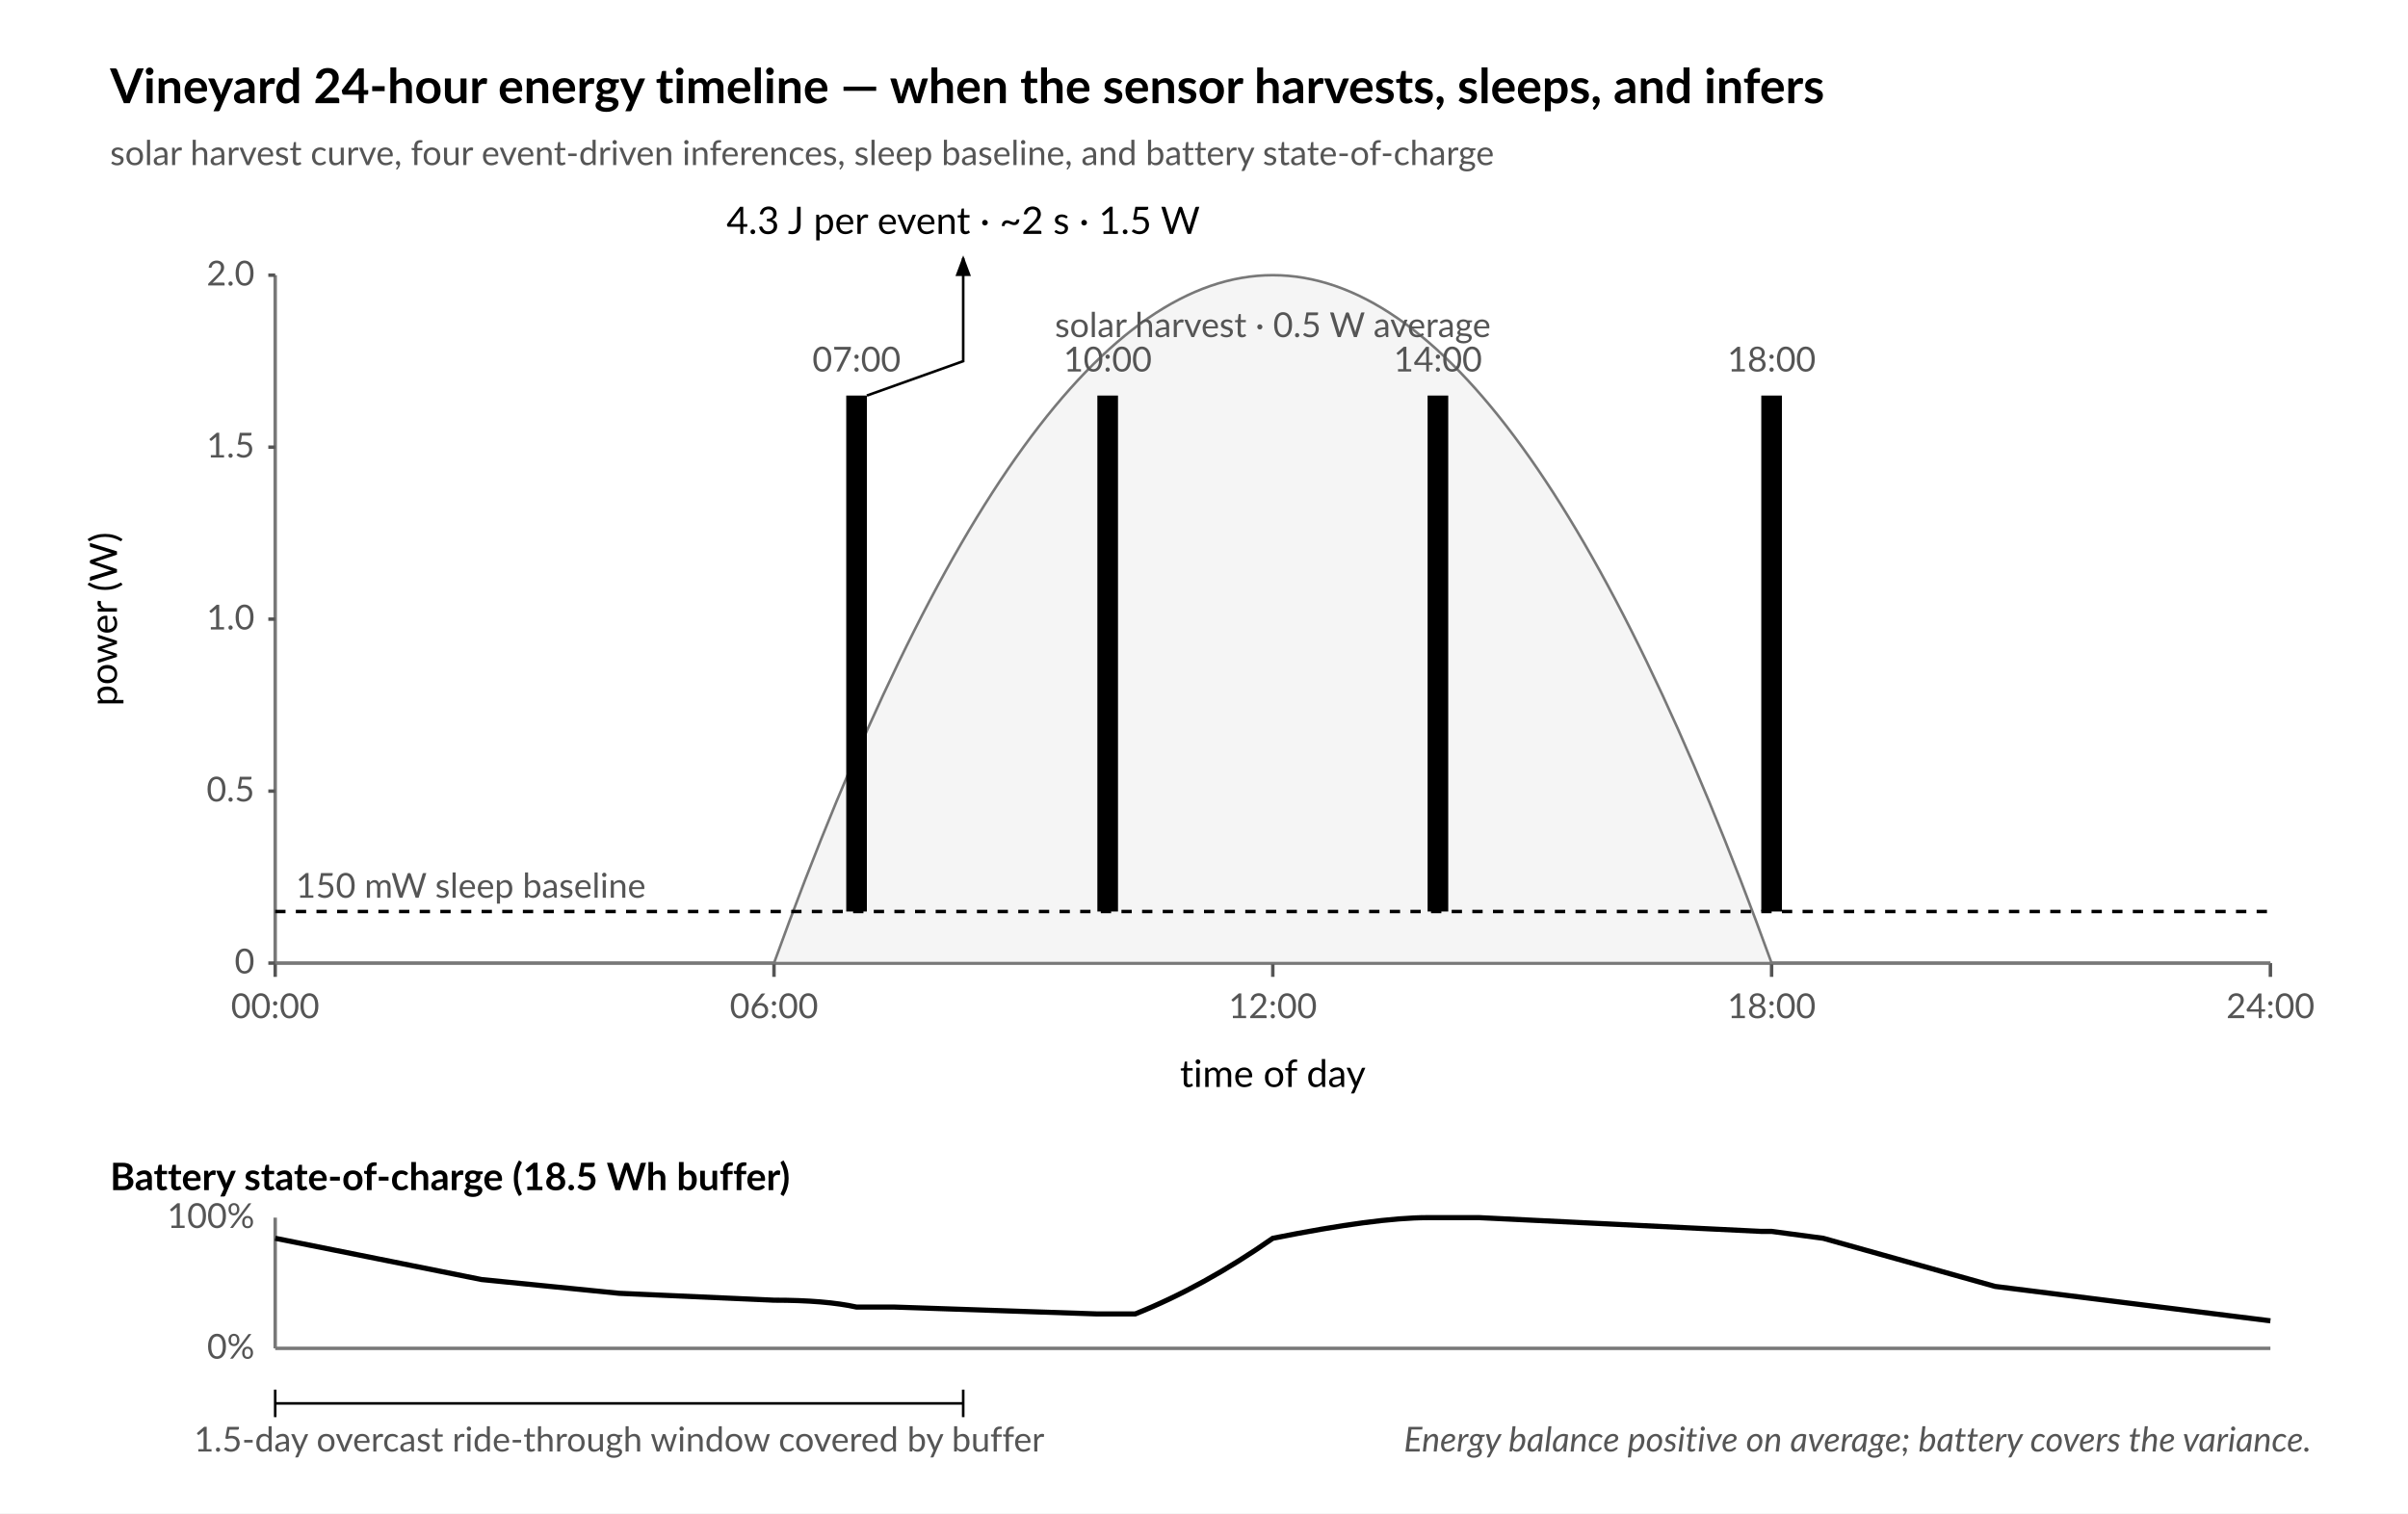
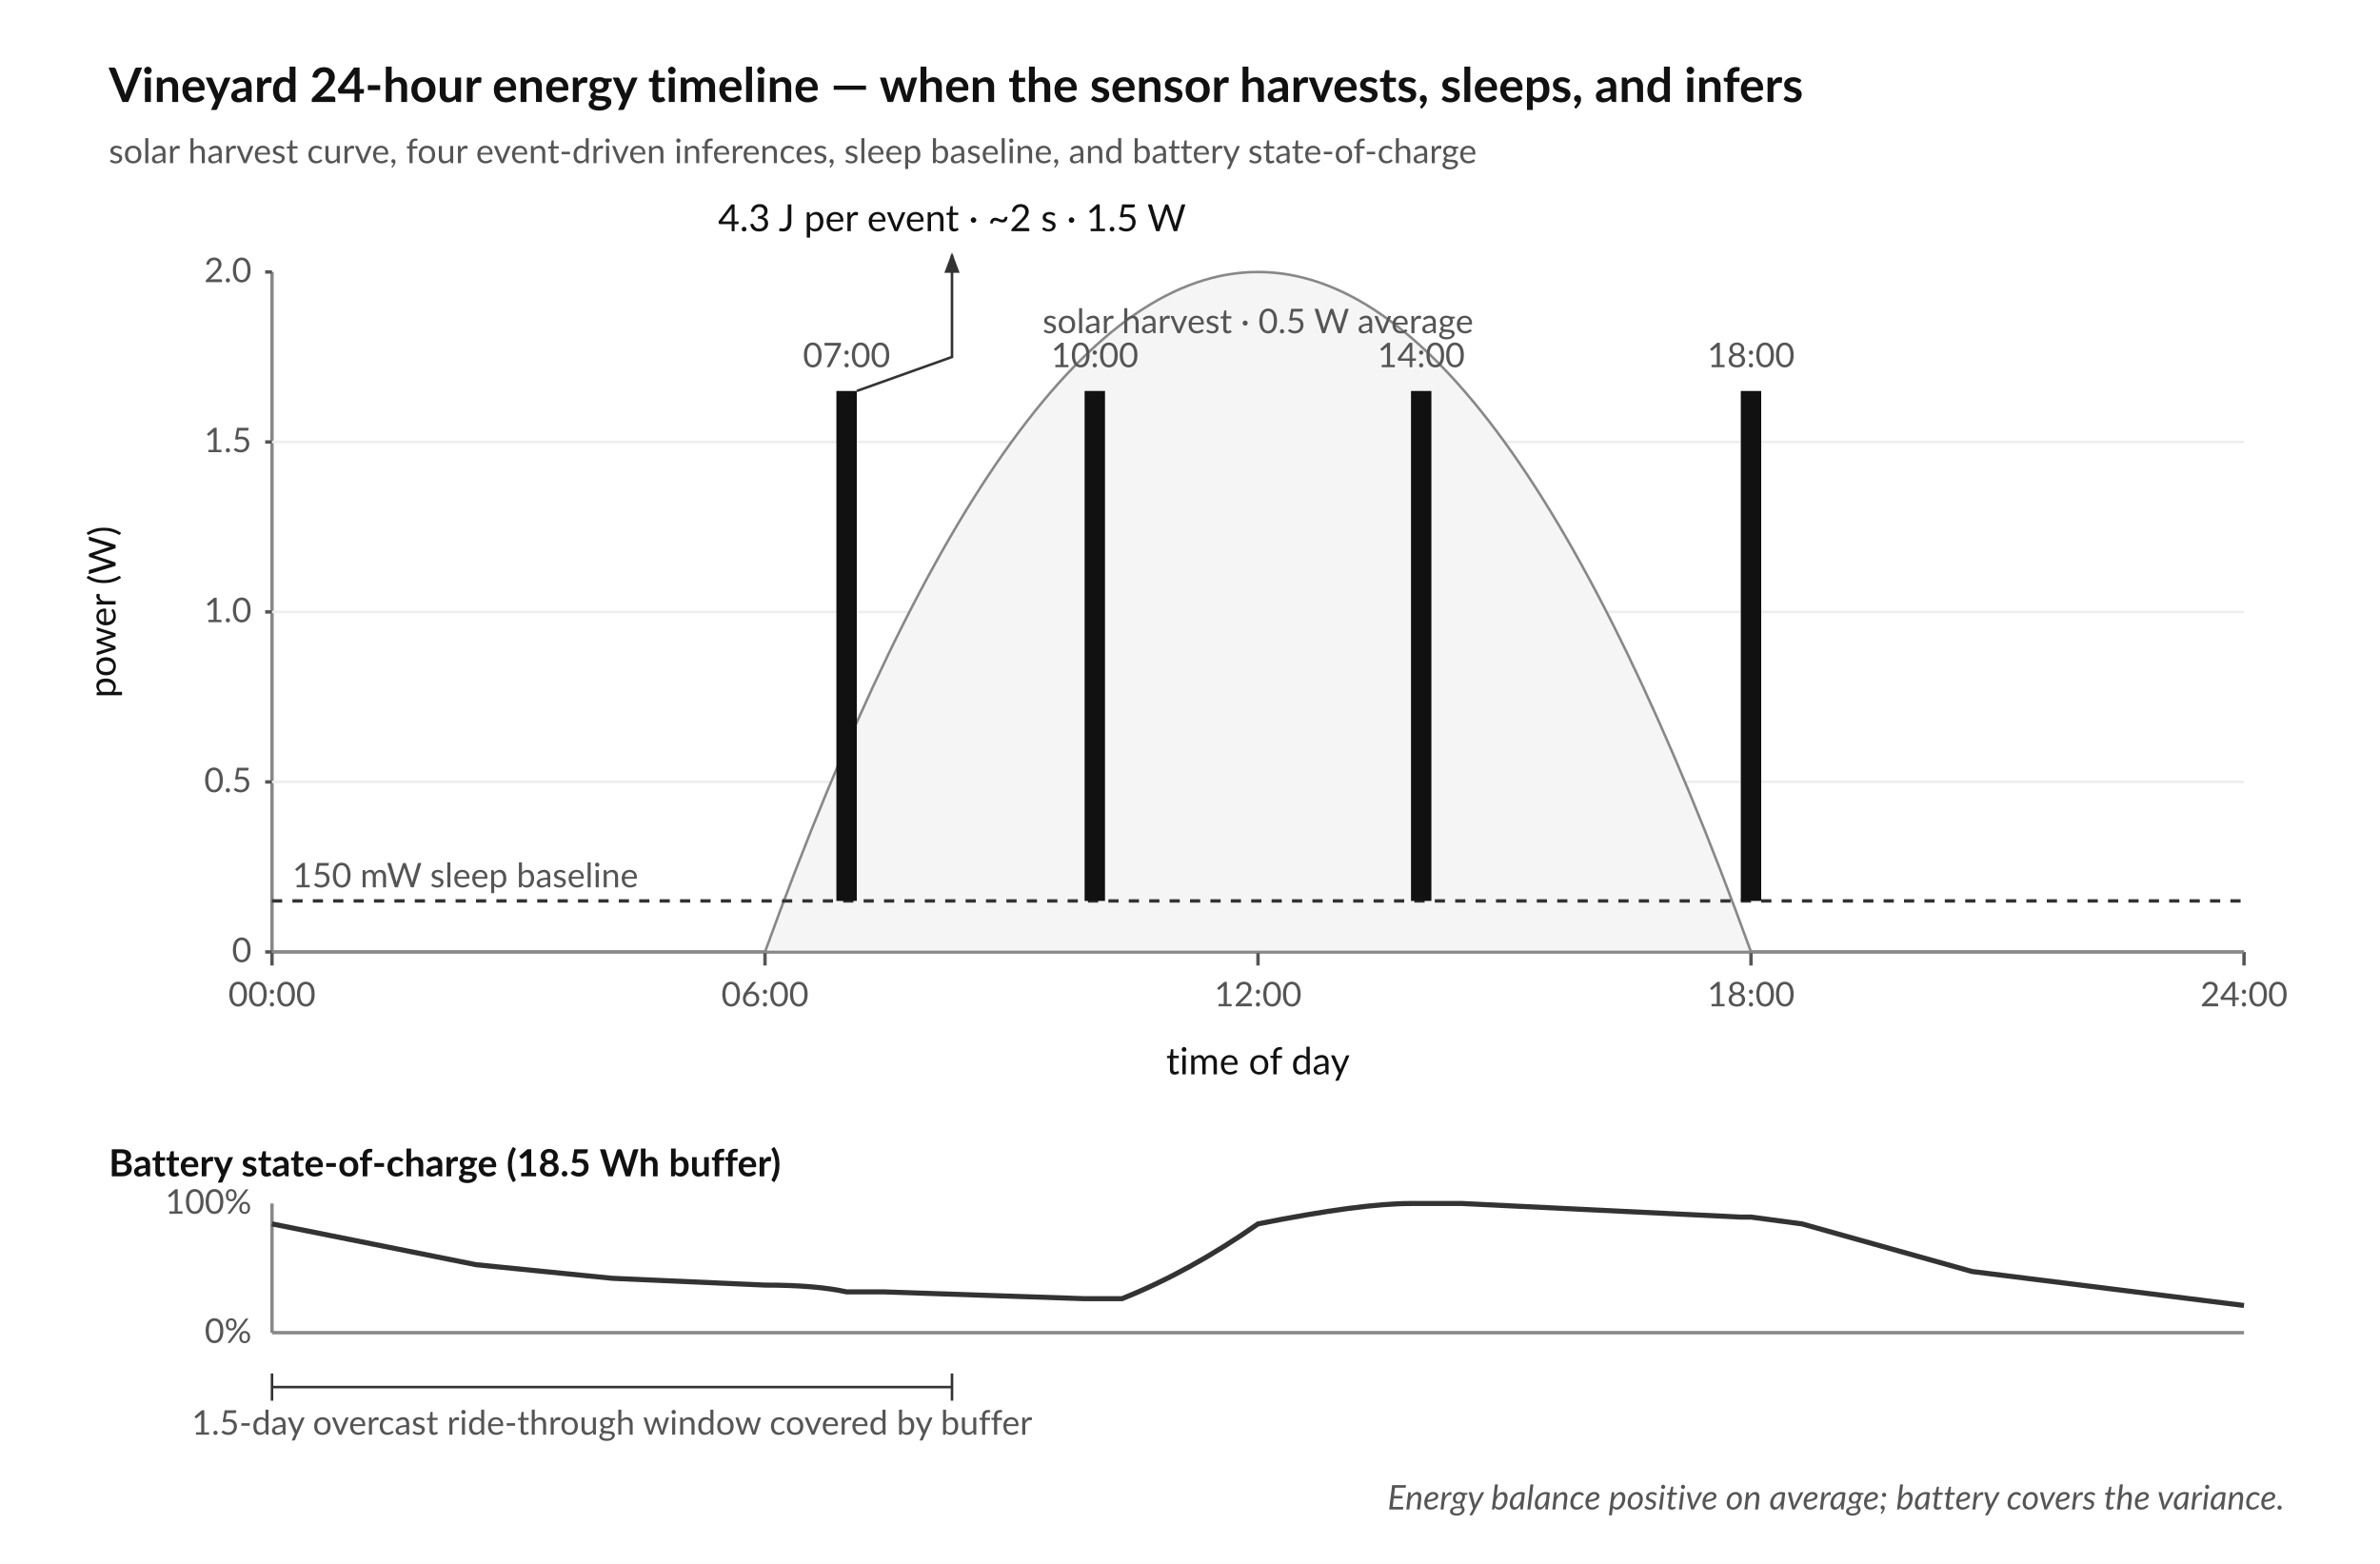
- <svg xmlns="http://www.w3.org/2000/svg" viewBox="0 0 700 440" role="img" aria-labelledby="t05 d05">
+ <svg xmlns="http://www.w3.org/2000/svg" viewBox="0 0 700 460" role="img" aria-labelledby="t05 d05">
  <defs>
    <style>
-       .ti { font-family: 'Real Head Pro', 'FF Real', Lato, sans-serif; font-size: 14px; font-weight: bold; fill: #000000; }
-       .lb { font-family: 'Real Head Pro', 'FF Real', Lato, sans-serif; font-size: 11px; fill: #000000; }
-       .sm { font-family: 'Real Head Pro', 'FF Real', Lato, sans-serif; font-size: 10px; fill: #555555; }
-       .cap { font-family: 'Real Head Pro', 'FF Real', Lato, sans-serif; font-size: 10px; font-style: italic; fill: #555555; }
-       .nm { font-family: 'Real Head Pro', 'FF Real', Lato, sans-serif; font-size: 11px; font-weight: bold; fill: #000000; }
+       .ti  { font-family: Lato, 'Helvetica Neue', Arial, sans-serif; font-size: 14px; font-weight: bold; fill: #111111; }
+       .lb  { font-family: Lato, 'Helvetica Neue', Arial, sans-serif; font-size: 11px; fill: #111111; }
+       .sm  { font-family: Lato, 'Helvetica Neue', Arial, sans-serif; font-size: 10px; fill: #555555; }
+       .cap { font-family: Lato, 'Helvetica Neue', Arial, sans-serif; font-size: 10px; font-style: italic; fill: #555555; }
+       .nm  { font-family: Lato, 'Helvetica Neue', Arial, sans-serif; font-size: 11px; font-weight: bold; fill: #111111; }
    </style>
    <marker id="ar5" markerWidth="8" markerHeight="6" refX="7" refY="3" orient="auto">
-       <polygon points="0 0, 8 3, 0 6" fill="#000000" />
+       <polygon points="0 0, 8 3, 0 6" fill="#333333" />
    </marker>
  </defs>
-   <rect width="700" height="440" fill="#FFFFFF" />
+   <rect width="700" height="460" fill="#FFFFFF" />
  <text x="32" y="30" class="ti">Vineyard 24-hour energy timeline — when the sensor harvests, sleeps, and infers</text>
  <text x="32" y="48" class="sm">solar harvest curve, four event-driven inferences, sleep baseline, and battery state-of-charge</text>
-   <line x1="80" y1="280" x2="660" y2="280" stroke="#787878" stroke-width="1" />
-   <line x1="80" y1="80" x2="80" y2="280" stroke="#787878" stroke-width="1" />
+   <line x1="80" y1="280" x2="660" y2="280" stroke="#888888" stroke-width="1" />
+   <line x1="80" y1="80" x2="80" y2="280" stroke="#888888" stroke-width="1" />
  <g class="sm">
    <line x1="78" y1="280" x2="80" y2="280" stroke="#555555" />
    <text x="74" y="283" text-anchor="end">0</text>
    <line x1="78" y1="230" x2="80" y2="230" stroke="#555555" />
    <text x="74" y="233" text-anchor="end">0.5</text>
    <line x1="78" y1="180" x2="80" y2="180" stroke="#555555" />
    <text x="74" y="183" text-anchor="end">1.0</text>
    <line x1="78" y1="130" x2="80" y2="130" stroke="#555555" />
    <text x="74" y="133" text-anchor="end">1.5</text>
    <line x1="78" y1="80" x2="80" y2="80" stroke="#555555" />
    <text x="74" y="83" text-anchor="end">2.0</text>
  </g>
  <text x="34" y="180" text-anchor="middle" transform="rotate(-90 34 180)" class="lb">power (W)</text>
+   <g stroke="#EEEEEE" stroke-width="0.75">
+     <line x1="80" y1="230" x2="660" y2="230" />
+     <line x1="80" y1="180" x2="660" y2="180" />
+     <line x1="80" y1="130" x2="660" y2="130" />
+   </g>
  <g class="sm">
    <line x1="80" y1="280" x2="80" y2="284" stroke="#555555" />
    <text x="80" y="296" text-anchor="middle">00:00</text>
    <line x1="225" y1="280" x2="225" y2="284" stroke="#555555" />
    <text x="225" y="296" text-anchor="middle">06:00</text>
    <line x1="370" y1="280" x2="370" y2="284" stroke="#555555" />
    <text x="370" y="296" text-anchor="middle">12:00</text>
    <line x1="515" y1="280" x2="515" y2="284" stroke="#555555" />
    <text x="515" y="296" text-anchor="middle">18:00</text>
    <line x1="660" y1="280" x2="660" y2="284" stroke="#555555" />
    <text x="660" y="296" text-anchor="middle">24:00</text>
  </g>
  <text x="370" y="316" text-anchor="middle" class="lb">time of day</text>
-   <path d="M 80 280 L 225 280 Q 297.5 80 370 80 Q 442.5 80 515 280 L 660 280 Z" fill="#F5F5F5" stroke="#787878" stroke-width="0.75" />
+   <path d="M 80 280 L 225 280 Q 297.5 80 370 80 Q 442.5 80 515 280 L 660 280 Z" fill="#F5F5F5" stroke="#888888" stroke-width="0.75" />
  <text x="370" y="98" text-anchor="middle" class="sm">solar harvest · 0.5 W average</text>
-   <line x1="80" y1="265" x2="660" y2="265" stroke="#000000" stroke-width="1" stroke-dasharray="3 3" />
+   <line x1="80" y1="265" x2="660" y2="265" stroke="#333333" stroke-width="1" stroke-dasharray="3 3" />
  <text x="86" y="261" class="sm">150 mW sleep baseline</text>
-   <g>
-     <rect x="246" y="115" width="6" height="150" fill="#000000" />
-     <text x="249" y="108" text-anchor="middle" class="sm">07:00</text>
-     <rect x="319" y="115" width="6" height="150" fill="#000000" />
-     <text x="322" y="108" text-anchor="middle" class="sm">10:00</text>
-     <rect x="415" y="115" width="6" height="150" fill="#000000" />
-     <text x="418" y="108" text-anchor="middle" class="sm">14:00</text>
-     <rect x="512" y="115" width="6" height="150" fill="#000000" />
-     <text x="515" y="108" text-anchor="middle" class="sm">18:00</text>
-   </g>
-   <path d="M 252 115 L 280 105 L 280 75" fill="none" stroke="#000000" stroke-width="0.75" marker-end="url(#ar5)" />
+   <rect x="246" y="115" width="6" height="150" fill="#111111" />
+   <text x="249" y="108" text-anchor="middle" class="sm">07:00</text>
+   <rect x="319" y="115" width="6" height="150" fill="#111111" />
+   <text x="322" y="108" text-anchor="middle" class="sm">10:00</text>
+   <rect x="415" y="115" width="6" height="150" fill="#111111" />
+   <text x="418" y="108" text-anchor="middle" class="sm">14:00</text>
+   <rect x="512" y="115" width="6" height="150" fill="#111111" />
+   <text x="515" y="108" text-anchor="middle" class="sm">18:00</text>
+   <path d="M 252 115 L 280 105 L 280 75" fill="none" stroke="#333333" stroke-width="0.75" marker-end="url(#ar5)" />
  <text x="280" y="68" text-anchor="middle" class="lb">4.3 J per event · ~2 s · 1.5 W</text>
  <text x="32" y="346" class="nm">Battery state-of-charge (18.5 Wh buffer)</text>
-   <line x1="80" y1="392" x2="660" y2="392" stroke="#787878" stroke-width="1" />
-   <line x1="80" y1="354" x2="80" y2="392" stroke="#787878" stroke-width="1" />
+   <line x1="80" y1="392" x2="660" y2="392" stroke="#888888" stroke-width="1" />
+   <line x1="80" y1="354" x2="80" y2="392" stroke="#888888" stroke-width="1" />
  <g class="sm">
    <text x="74" y="357" text-anchor="end">100%</text>
    <text x="74" y="395" text-anchor="end">0%</text>
  </g>
-   <path d="M 80 360 L 110 366 L 140 372 L 180 376 L 225 378 Q 240 378 249 380 L 252 380 L 260 380 L 319 382 L 322 382 L 330 382 Q 350 374 370 360 Q 400 354 415 354 L 418 354 L 430 354 L 512 358 L 515 358 L 530 360 L 580 374 L 660 384" fill="none" stroke="#000000" stroke-width="1.5" />
-   <line x1="80" y1="408" x2="280" y2="408" stroke="#000000" stroke-width="0.75" />
-   <line x1="80" y1="404" x2="80" y2="412" stroke="#000000" stroke-width="0.75" />
-   <line x1="280" y1="404" x2="280" y2="412" stroke="#000000" stroke-width="0.75" />
+   <path d="M 80 360 L 110 366 L 140 372 L 180 376 L 225 378 Q 240 378 249 380 L 252 380 L 260 380 L 319 382 L 322 382 L 330 382 Q 350 374 370 360 Q 400 354 415 354 L 418 354 L 430 354 L 512 358 L 515 358 L 530 360 L 580 374 L 660 384" fill="none" stroke="#333333" stroke-width="1.5" />
+   <line x1="80" y1="408" x2="280" y2="408" stroke="#333333" stroke-width="0.75" />
+   <line x1="80" y1="404" x2="80" y2="412" stroke="#333333" stroke-width="0.75" />
+   <line x1="280" y1="404" x2="280" y2="412" stroke="#333333" stroke-width="0.75" />
  <text x="180" y="422" text-anchor="middle" class="sm">1.5-day overcast ride-through window covered by buffer</text>
-   <text x="540" y="422" text-anchor="middle" class="cap">Energy balance positive on average; battery covers the variance.</text>
+   <text x="540" y="444" text-anchor="middle" class="cap">Energy balance positive on average; battery covers the variance.</text>
</svg>
